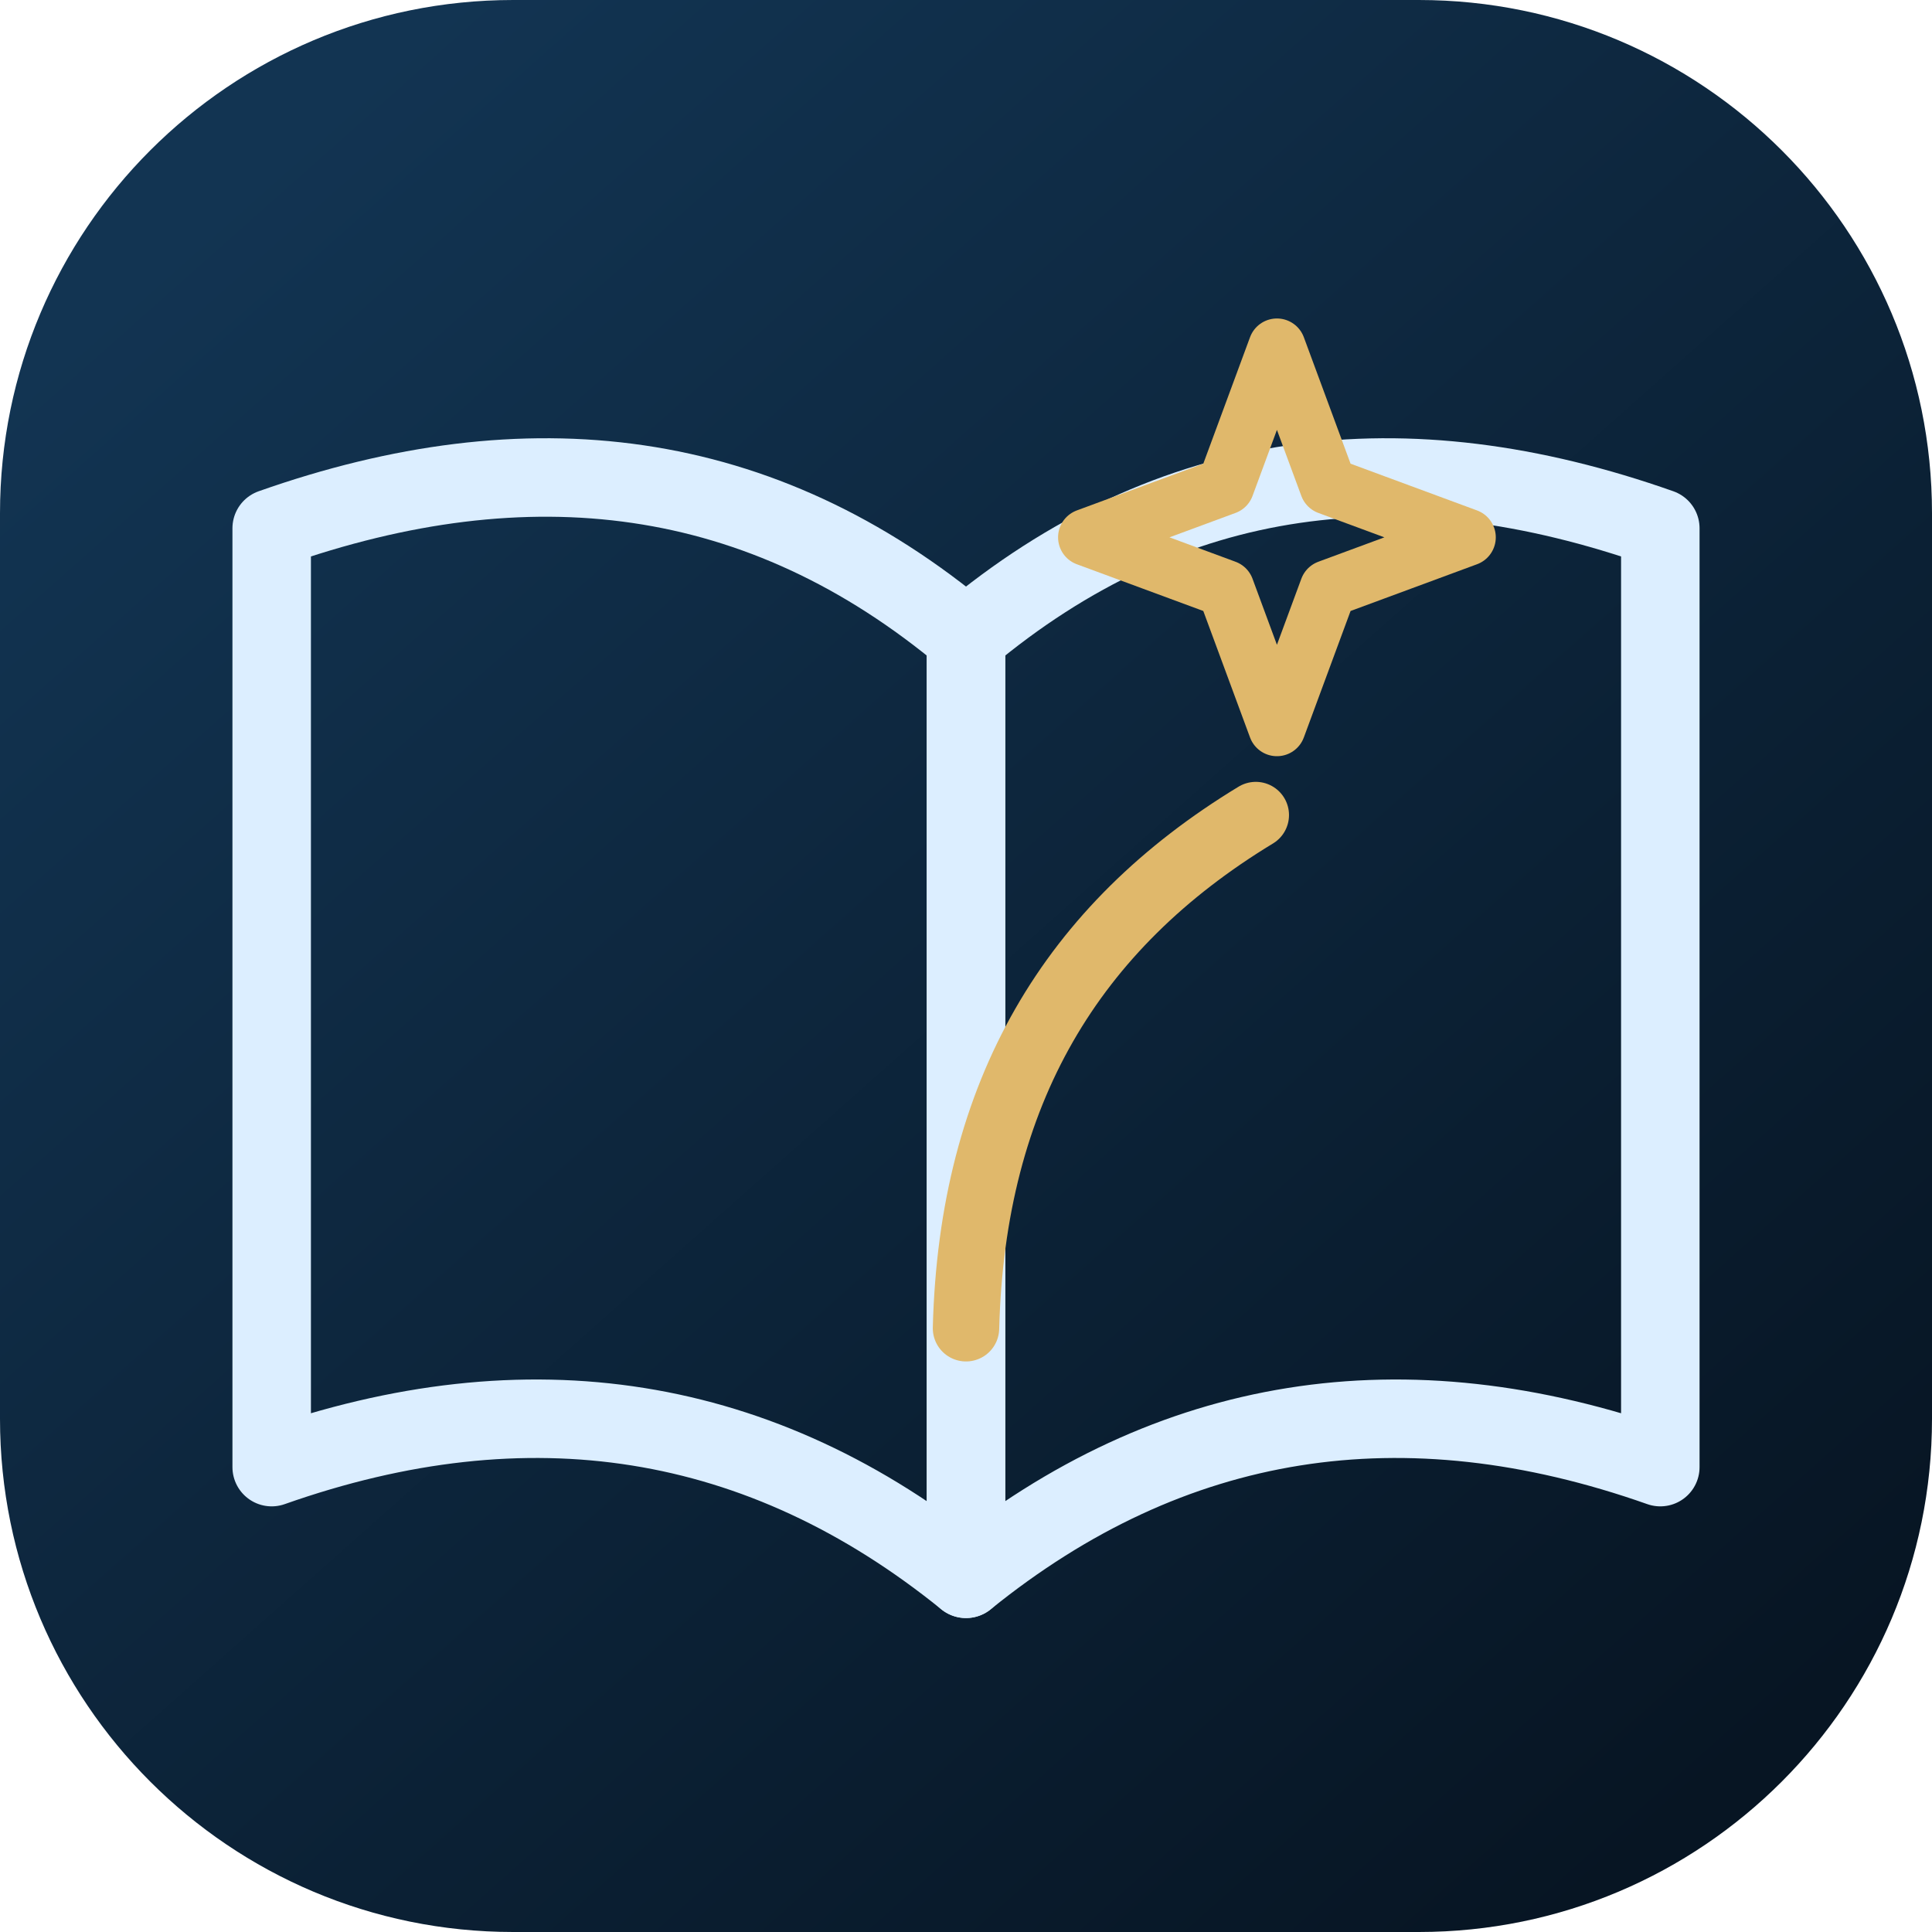
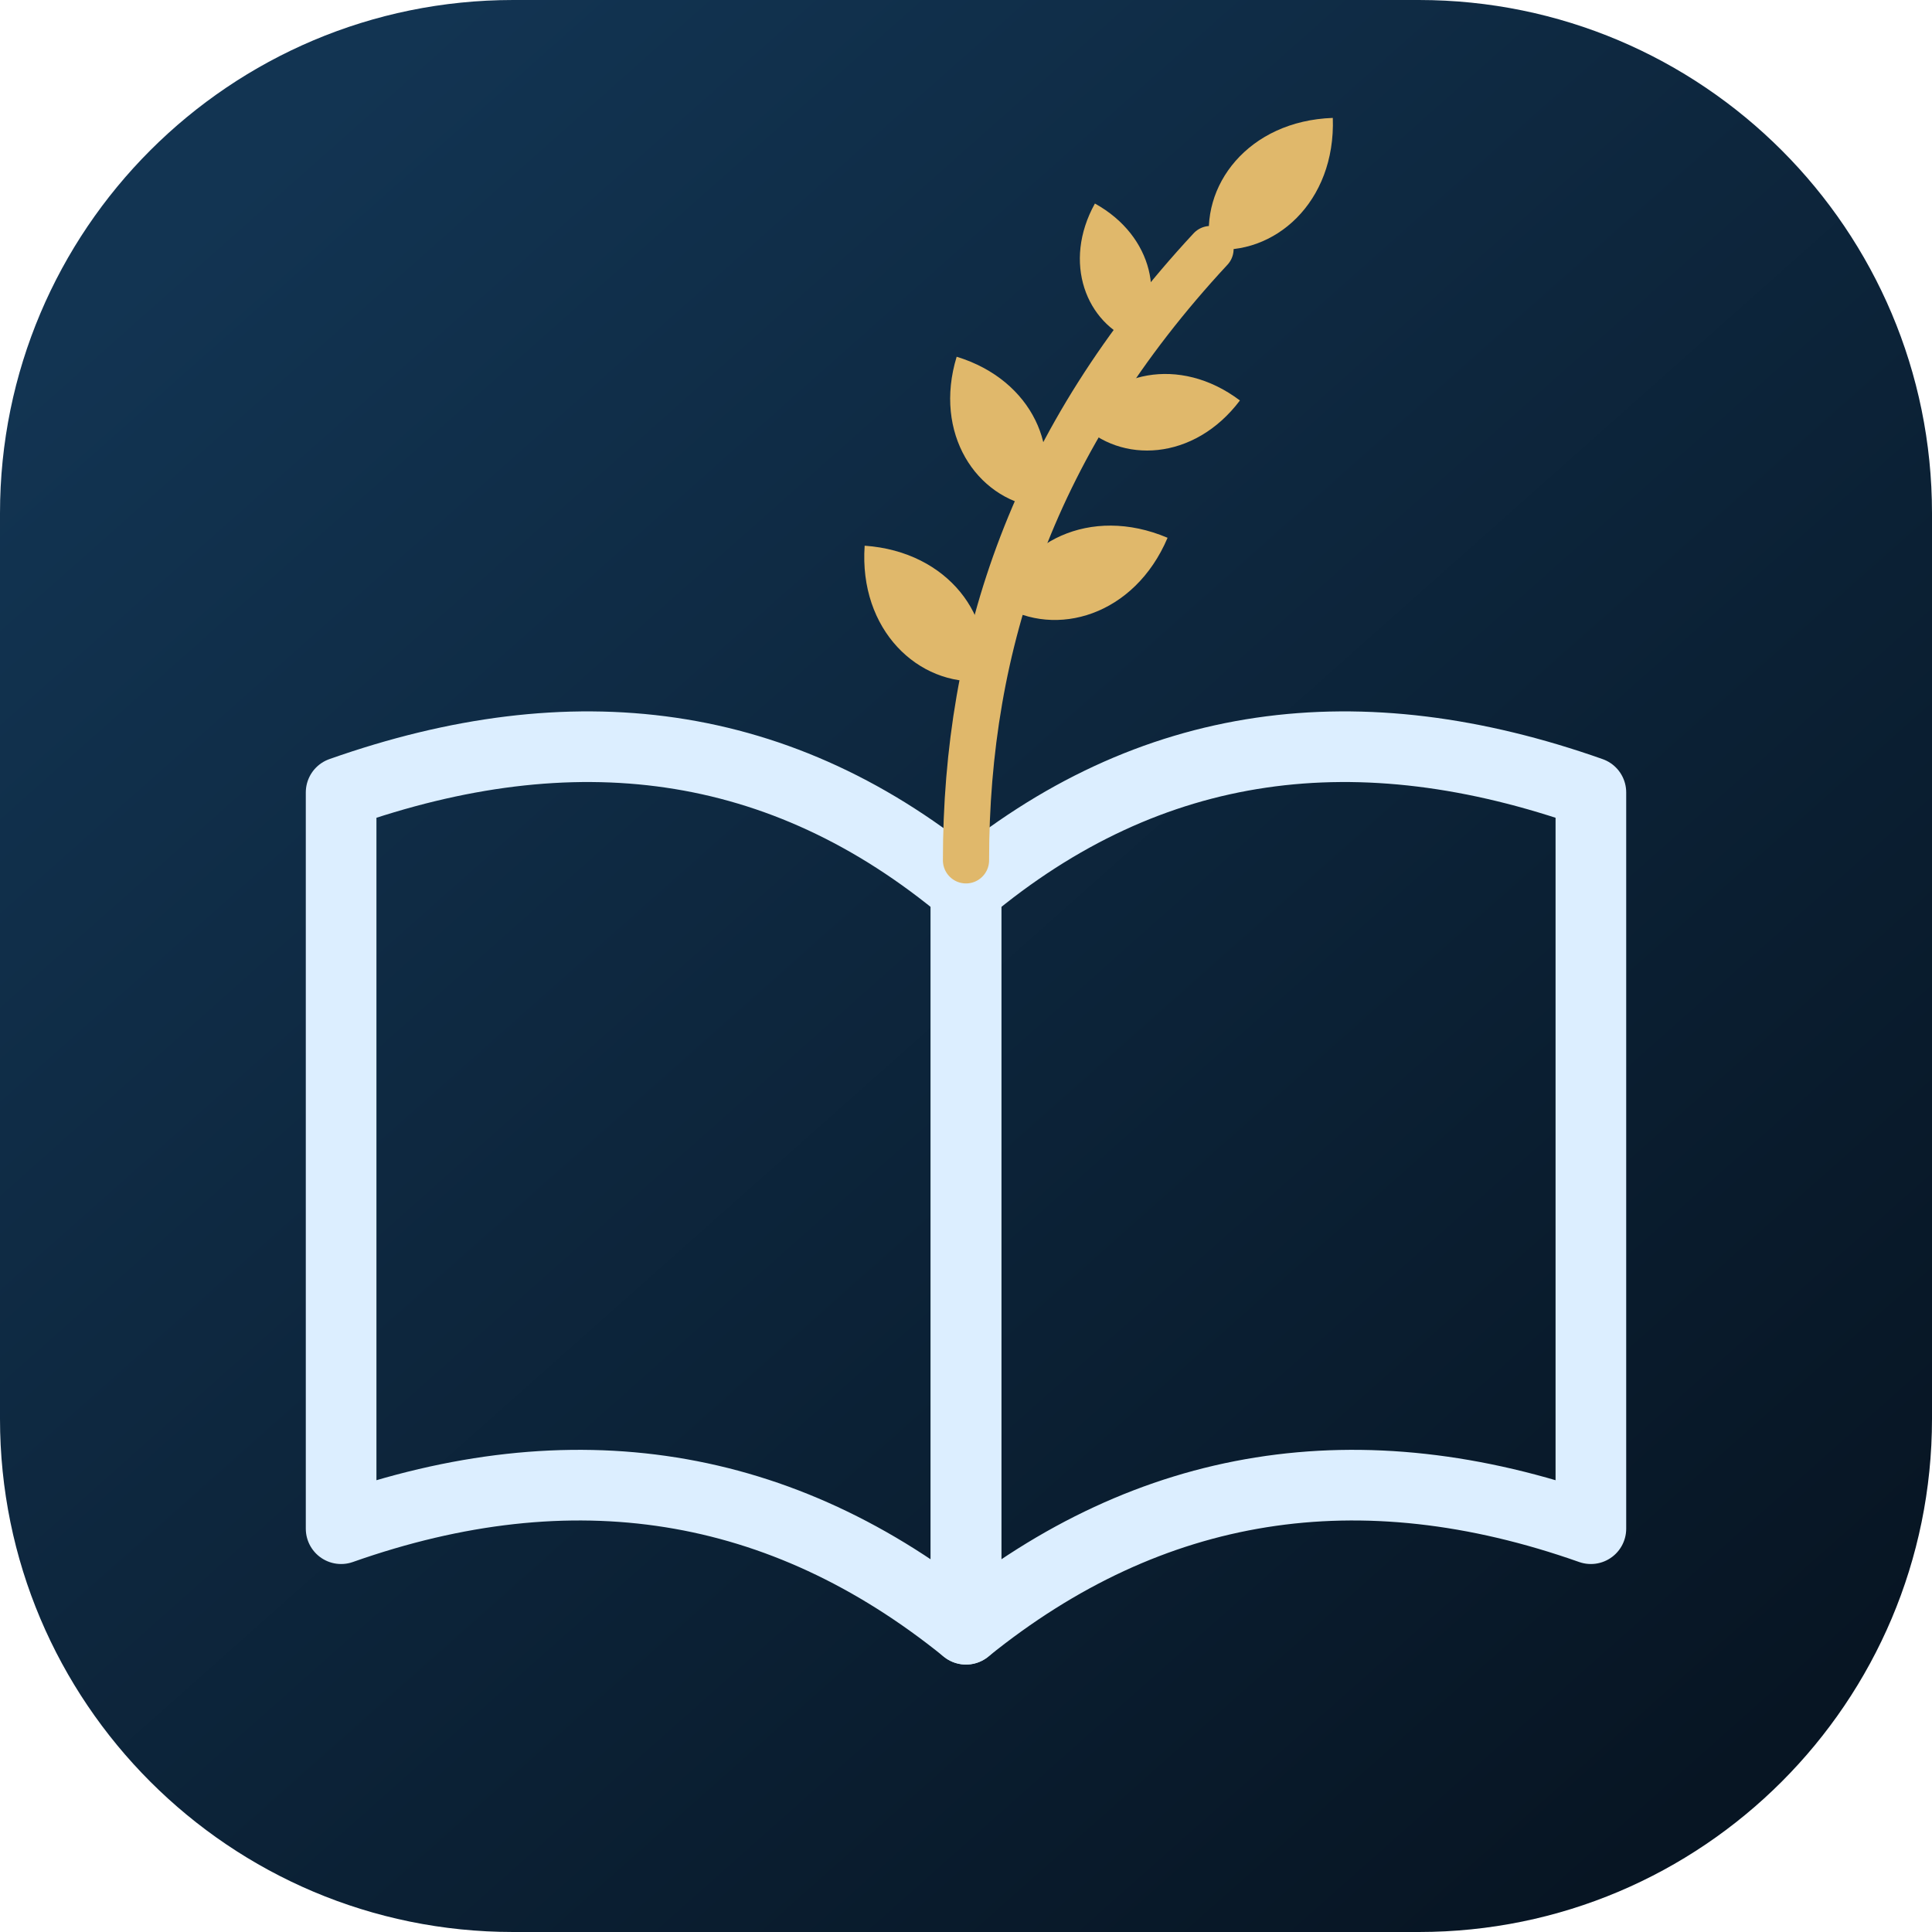
<svg xmlns="http://www.w3.org/2000/svg" viewBox="0 0 64 64" role="img" aria-label="Noesis">
  <defs>
    <linearGradient id="noesis-bg" x1="8" y1="6" x2="56" y2="60" gradientUnits="userSpaceOnUse">
      <stop stop-color="#123452" />
      <stop offset="1" stop-color="#071523" />
    </linearGradient>
  </defs>
  <rect width="64" height="64" rx="17" fill="url(#noesis-bg)" />
-   <path d="M9 17.5c8.5-3 16.2-2.1 23 3.6v31.2c-6.8-5.5-14.5-6.7-23-3.7V17.5Z" fill="none" stroke="#dceeff" stroke-width="2.6" stroke-linejoin="round" />
-   <path d="M55 17.5c-8.5-3-16.2-2.1-23 3.6v31.2c6.8-5.5 14.5-6.7 23-3.7V17.5Z" fill="none" stroke="#dceeff" stroke-width="2.6" stroke-linejoin="round" />
-   <path d="M32 21.5v30.8" fill="none" stroke="#dceeff" stroke-width="2.1" stroke-linecap="round" />
-   <path d="M32 44c.2-7.8 3.5-13.3 9.6-17" fill="none" stroke="#e0b86b" stroke-width="2.2" stroke-linecap="round" />
-   <path d="m42.3 11.5 1.7 4.6 4.6 1.7-4.6 1.7-1.7 4.6-1.7-4.6-4.6-1.7 4.6-1.7 1.7-4.6Z" fill="none" stroke="#e0b86b" stroke-width="1.9" stroke-linejoin="round" />
+   <g transform="translate(3.2 4.2) scale(0.9)">
+     <path d="M9 24.5c8.5-3 16.2-2.1 23 3.6v27.2c-6.8-5.5-14.5-6.7-23-3.7V24.5Z" fill="none" stroke="#dceeff" stroke-width="2.6" stroke-linejoin="round" />
+     <path d="M55 24.5c-8.5-3-16.2-2.1-23 3.6v27.2c6.8-5.5 14.5-6.7 23-3.7V24.5Z" fill="none" stroke="#dceeff" stroke-width="2.6" stroke-linejoin="round" />
+     <path d="M32 28.1v27.2" fill="none" stroke="#dceeff" stroke-width="2.1" stroke-linecap="round" />
+     <path d="M32 27C32 19 34.5 11.5 41 4.5" fill="none" stroke="#e0b86b" stroke-width="1.7" stroke-linecap="round" />
+     <g fill="#e0b86b" stroke="none">
+       <path transform="translate(32.6 20.4) rotate(-131) scale(1)" d="M0 0C1.4-1.9 4.4-2.2 6.6 0 4.4 2.2 1.4 1.9 0 0Z" />
+       <path transform="translate(33.3 17.6) rotate(-22) scale(1)" d="M0 0C1.4-1.9 4.4-2.2 6.6 0 4.4 2.2 1.4 1.9 0 0Z" />
+       <path transform="translate(34.6 14.0) rotate(-118) scale(0.95)" d="M0 0C1.4-1.9 4.4-2.2 6.6 0 4.4 2.2 1.4 1.9 0 0Z" />
+       <path transform="translate(36.2 10.9) rotate(-8) scale(0.9)" d="M0 0C1.4-1.9 4.4-2.2 6.6 0 4.4 2.2 1.4 1.9 0 0Z" />
+       <path transform="translate(38.2 7.9) rotate(-106) scale(0.8)" d="M0 0C1.4-1.9 4.4-2.2 6.6 0 4.4 2.2 1.4 1.9 0 0Z" />
+       <path transform="translate(41.0 4.5) rotate(-47) scale(1)" d="M0 0C1.4-1.9 4.4-2.2 6.6 0 4.4 2.2 1.4 1.9 0 0Z" />
+     </g>
+   </g>
</svg>
